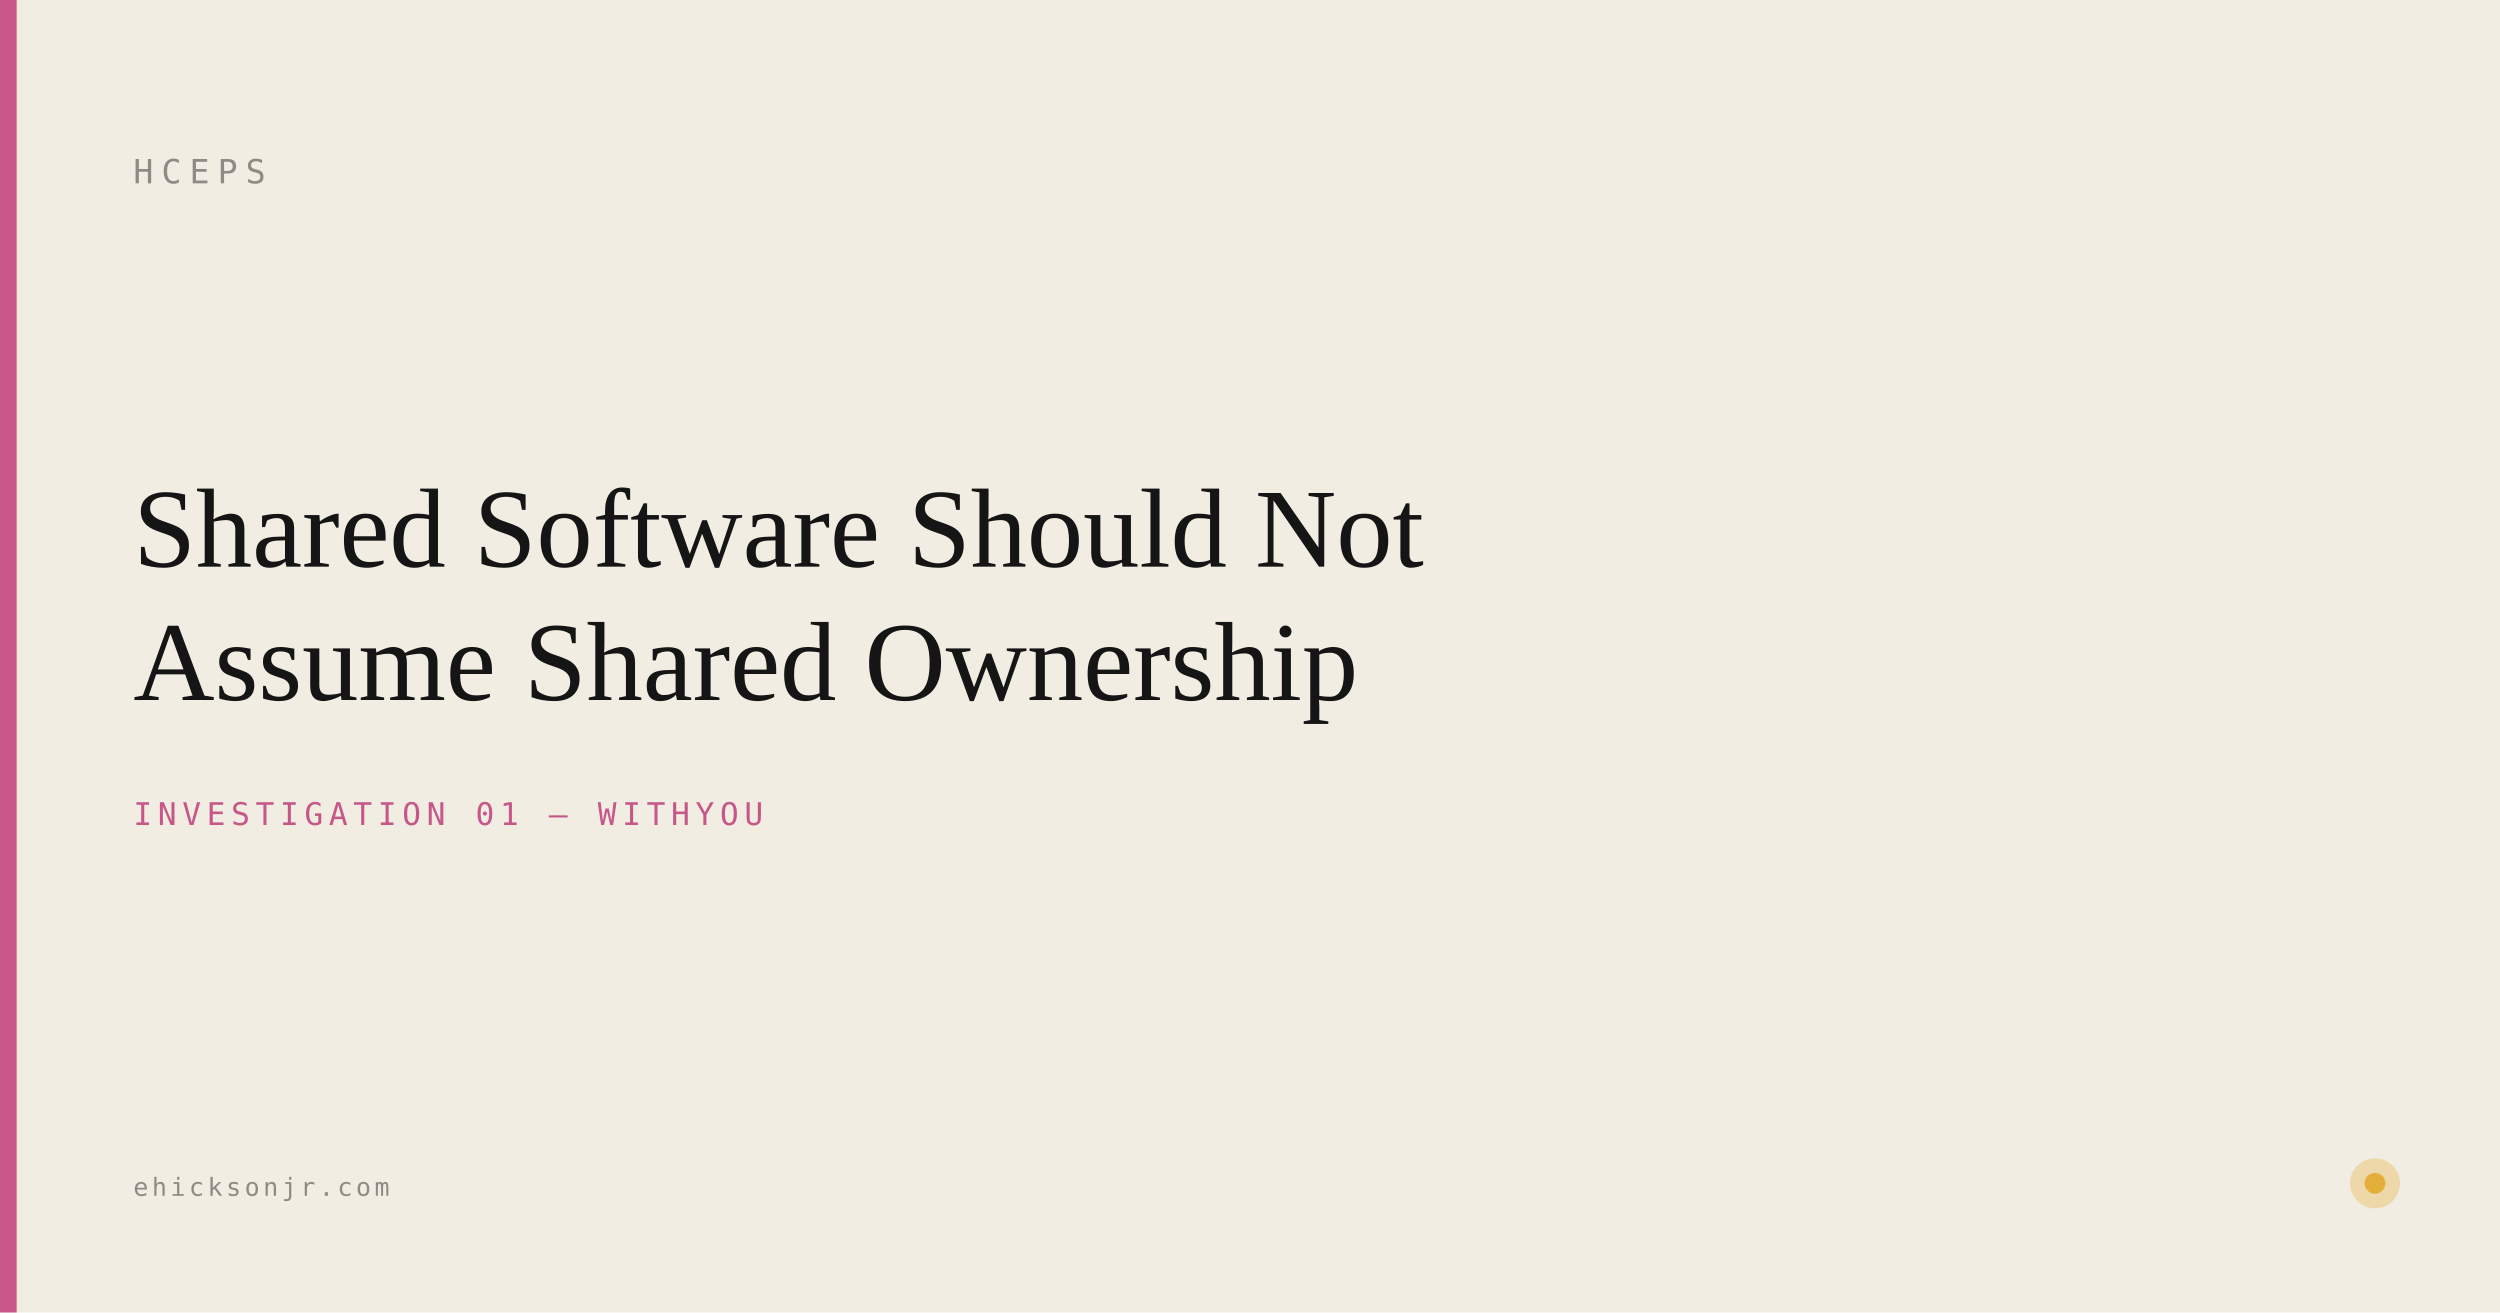
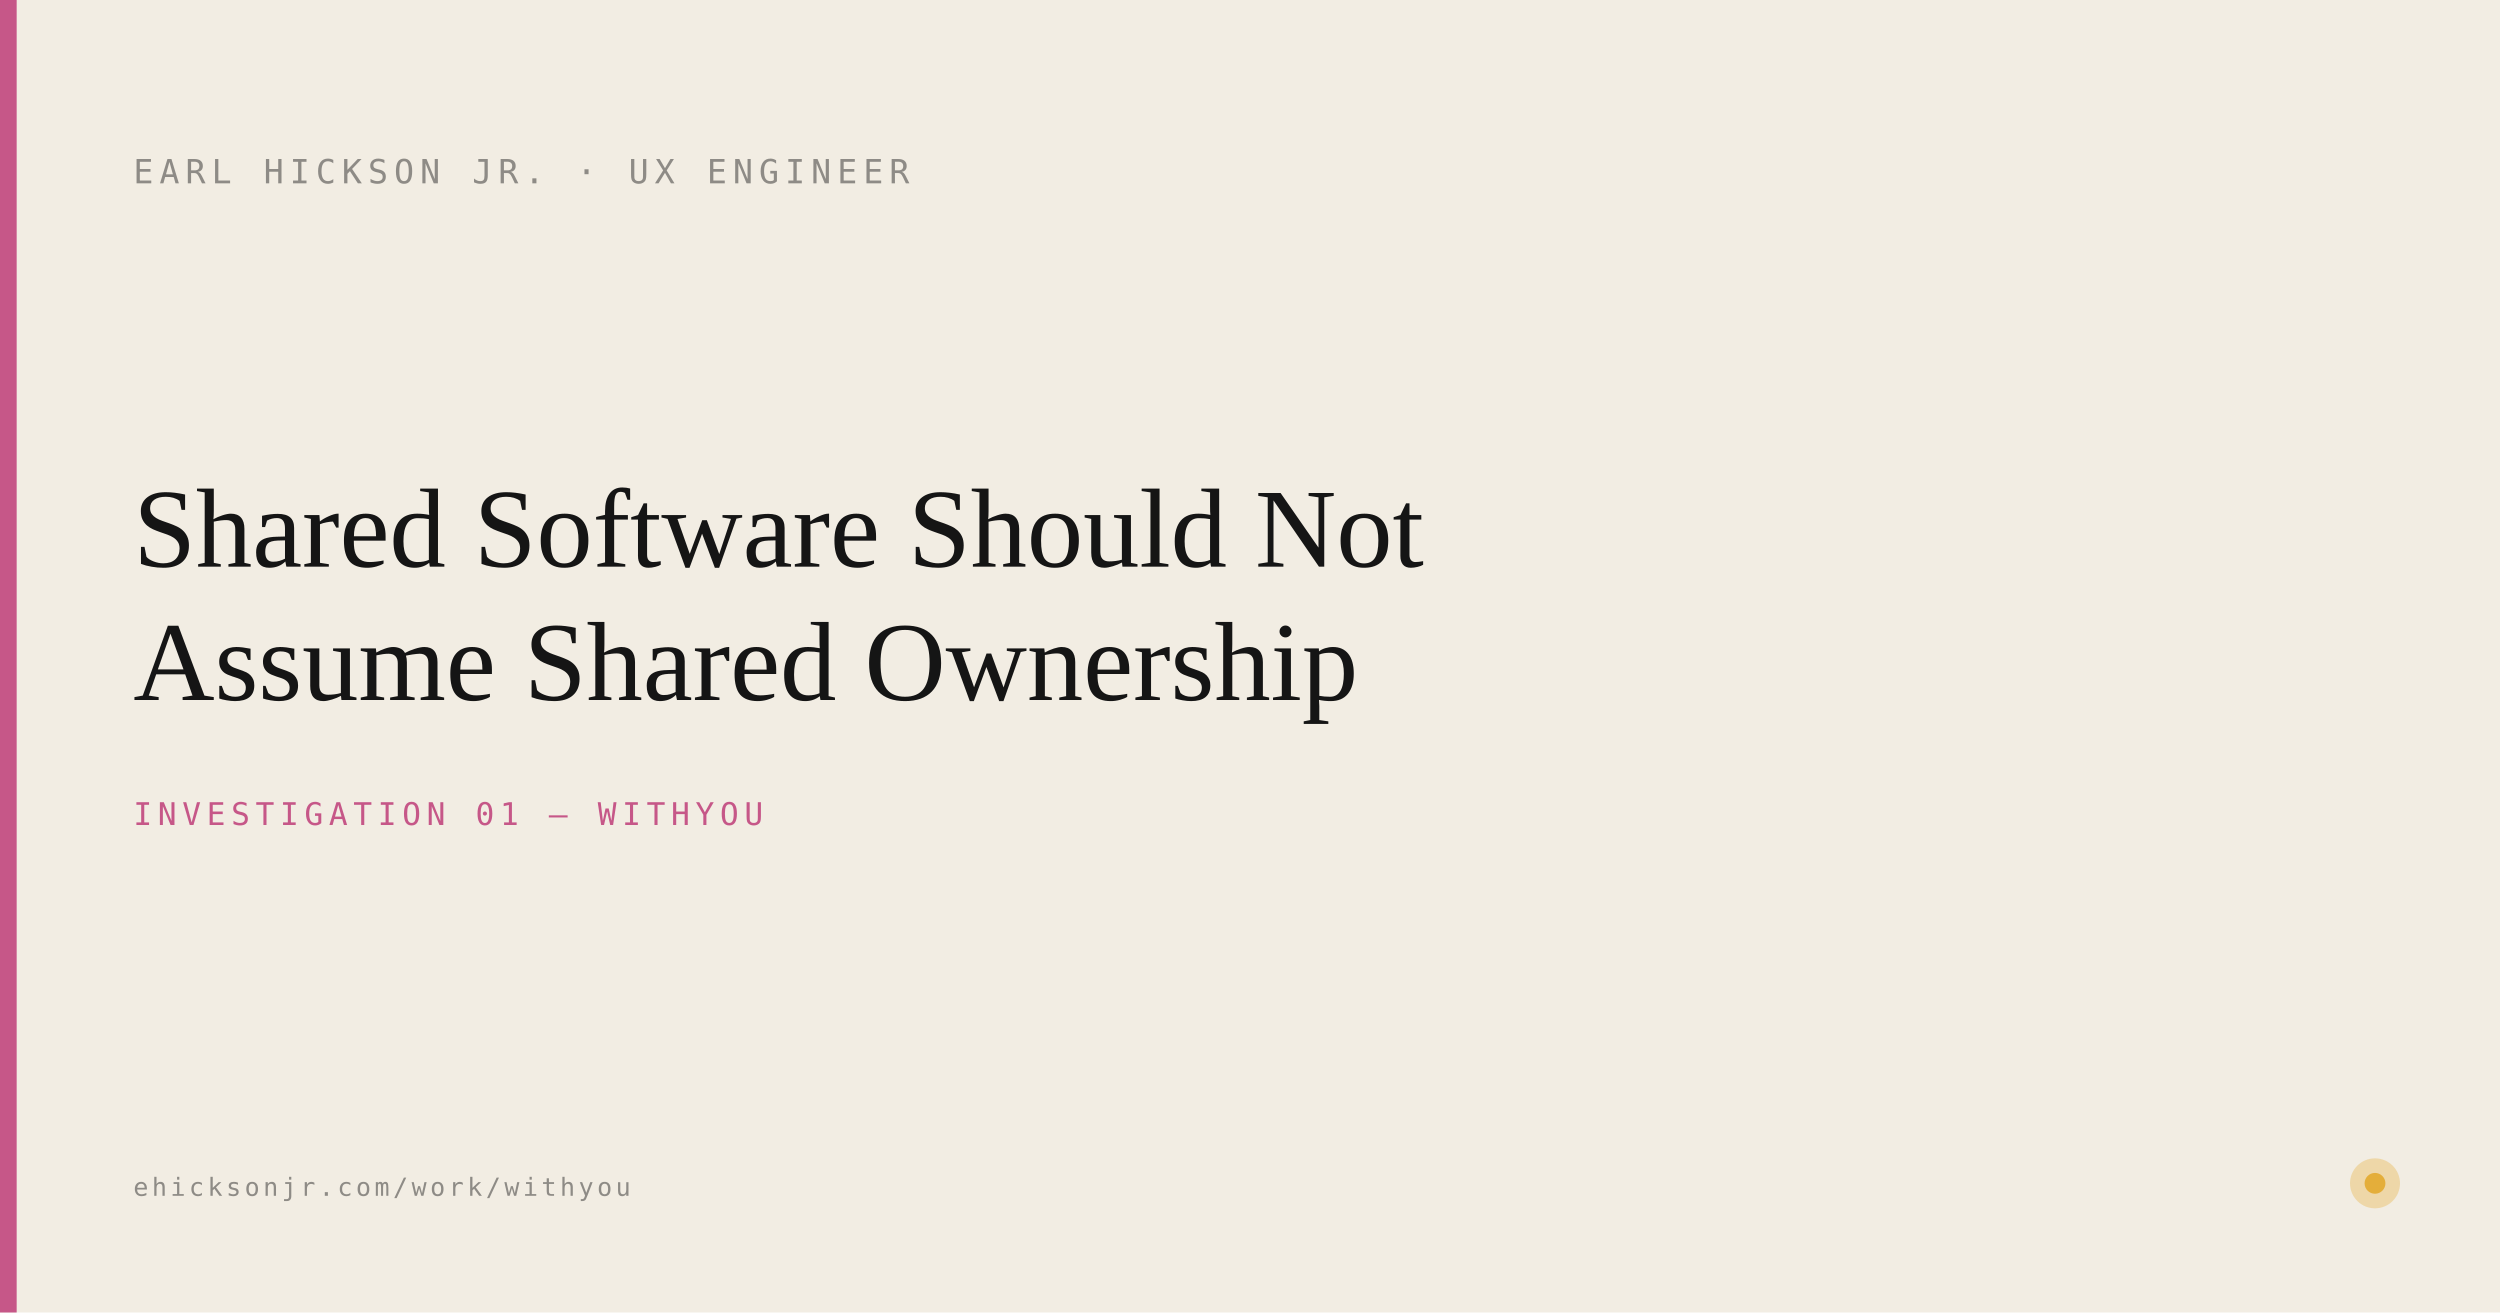
<svg xmlns="http://www.w3.org/2000/svg" width="1200" height="630" viewBox="0 0 1200 630">
  <rect width="1200" height="630" fill="#F2EDE3" />
  <rect x="0" y="0" width="8" height="630" fill="#C65788" />
-   <text x="64" y="88" font-family="'JetBrains Mono',ui-monospace,'SF Mono',Menlo,Consolas,monospace" font-size="16" letter-spacing="0.24em" fill="rgba(21,21,21,0.45)">HCEPS</text>
+   <text x="64" y="88" font-family="'JetBrains Mono',ui-monospace,'SF Mono',Menlo,Consolas,monospace" font-size="16" letter-spacing="0.18em" fill="rgba(21,21,21,0.45)">EARL HICKSON JR. · UX ENGINEER</text>
  <text x="64" y="272" font-family="'Source Serif 4',Georgia,'Times New Roman',serif" font-size="54" font-weight="400" fill="#151515">
    <tspan x="64" dy="0">Shared Software Should Not</tspan>
    <tspan x="64" dy="64">Assume Shared Ownership</tspan>
  </text>
  <text x="64" y="396" font-family="'JetBrains Mono',ui-monospace,'SF Mono',Menlo,Consolas,monospace" font-size="15" letter-spacing="0.18em" fill="#C65788">INVESTIGATION 01 — WITHYOU</text>
-   <text x="64" y="574" font-family="'JetBrains Mono',ui-monospace,'SF Mono',Menlo,Consolas,monospace" font-size="12" letter-spacing="0.14em" fill="rgba(21,21,21,0.45)">ehicksonjr.com</text>
+   <text x="64" y="574" font-family="'JetBrains Mono',ui-monospace,'SF Mono',Menlo,Consolas,monospace" font-size="12" letter-spacing="0.14em" fill="rgba(21,21,21,0.45)">ehicksonjr.com/work/withyou</text>
  <circle cx="1140" cy="568" r="8" fill="none" stroke="#E4AE3A" stroke-opacity="0.35" stroke-width="8" />
  <circle cx="1140" cy="568" r="5" fill="#E4AE3A" />
</svg>
